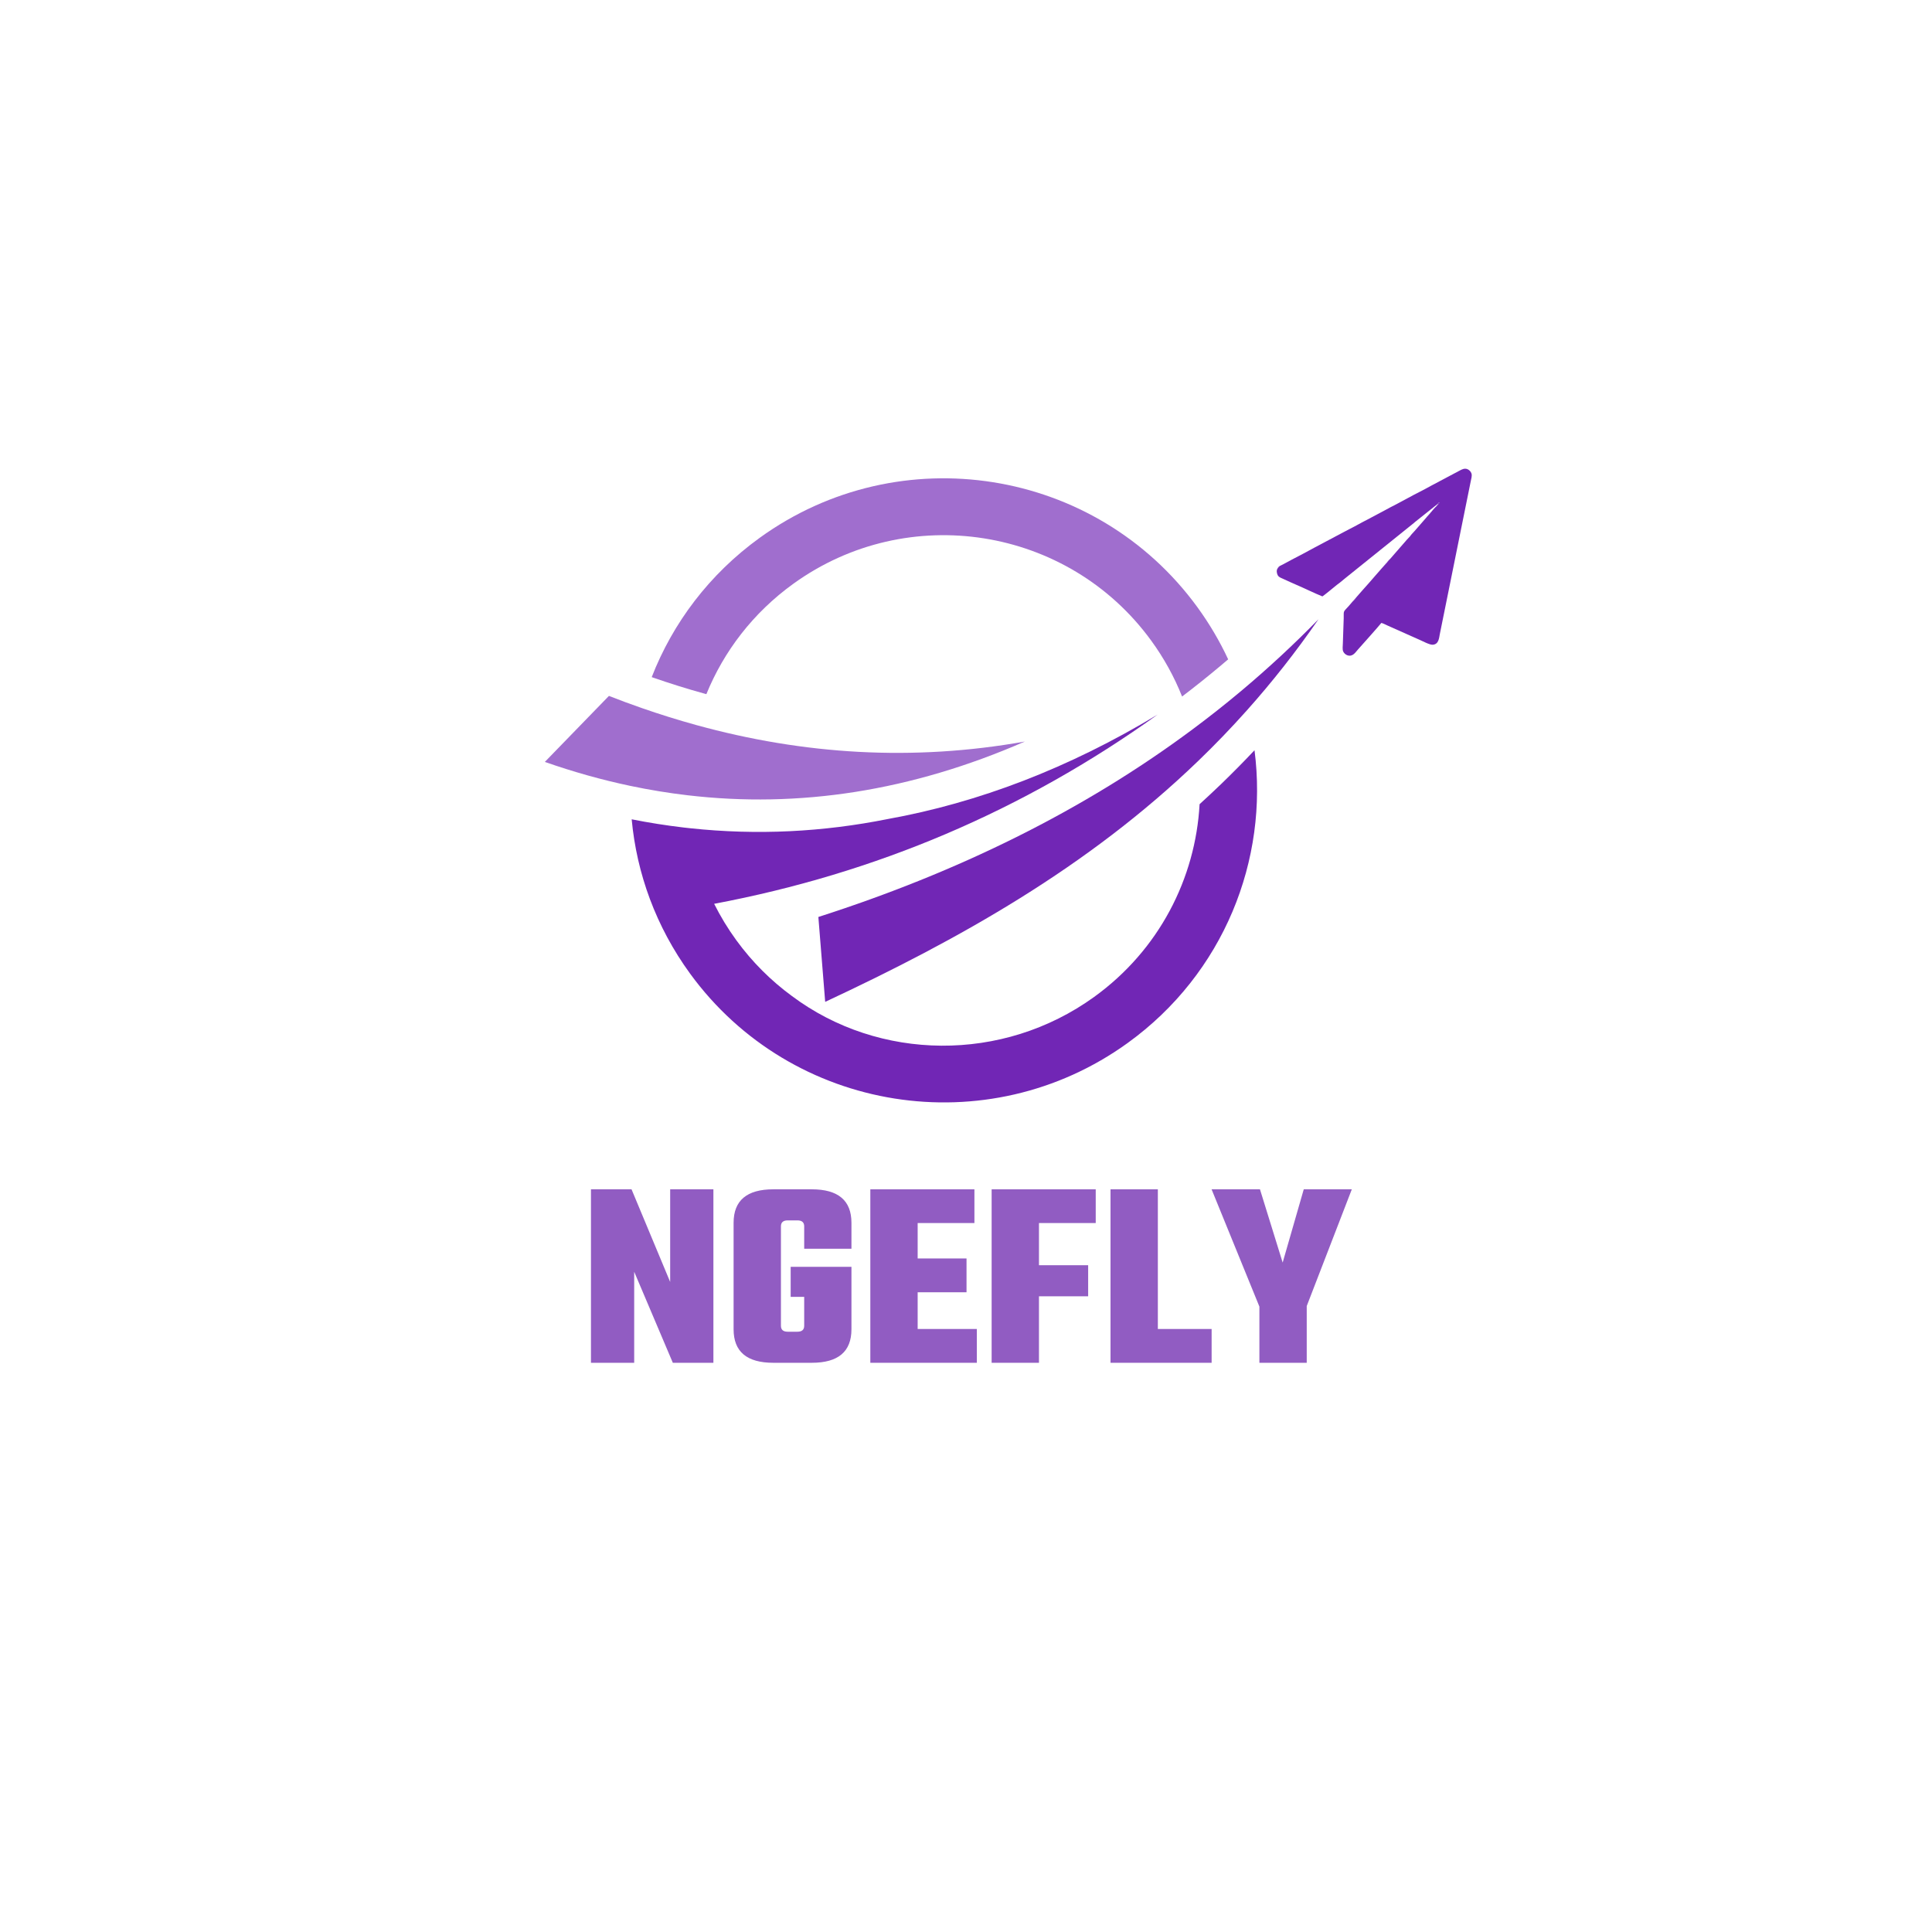
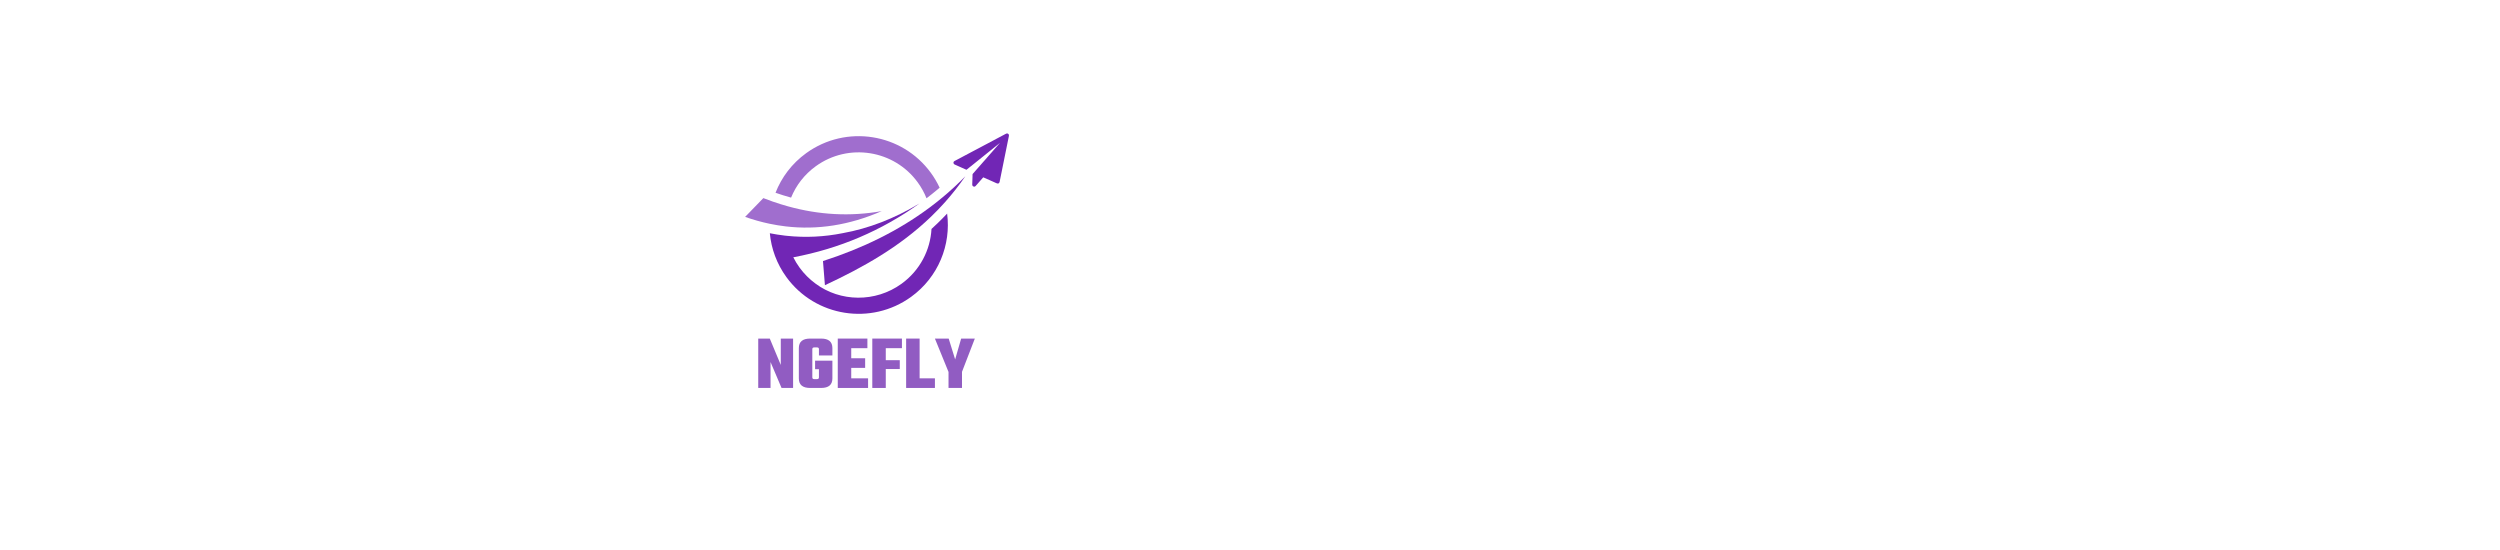
- <svg xmlns="http://www.w3.org/2000/svg" width="500" zoomAndPan="magnify" viewBox="0 0 375 375" height="500" preserveAspectRatio="xMidYMid meet" version="1.0">
+ <svg xmlns="http://www.w3.org/2000/svg" width="500" zoomAndPan="magnify" viewBox="0 0 900 375" height="110" preserveAspectRatio="xMidYMid meet" version="1.0">
  <defs>
    <g />
    <clipPath id="ba5ea730e3">
      <path d="M 105.711 135 L 199 135 L 199 156 L 105.711 156 Z M 105.711 135 " clip-rule="nonzero" />
    </clipPath>
    <clipPath id="af1a152fa5">
      <path d="M 122 138 L 244 138 L 244 213.977 L 122 213.977 Z M 122 138 " clip-rule="nonzero" />
    </clipPath>
    <clipPath id="781b0551ed">
      <path d="M 247 90.977 L 285.711 90.977 L 285.711 128 L 247 128 Z M 247 90.977 " clip-rule="nonzero" />
    </clipPath>
  </defs>
  <path fill="#7126b5" d="M 158.844 177.984 C 185.855 169.32 210.234 157.383 231.48 141.562 C 234.68 139.18 237.805 136.715 240.859 134.156 C 246.094 129.766 251.117 125.117 255.922 120.191 C 251.516 126.574 246.863 132.461 241.988 137.918 C 238.938 141.336 235.801 144.586 232.586 147.684 C 211.051 168.438 186.07 182.359 160.168 194.461 L 158.844 177.988 Z M 158.844 177.984 " fill-opacity="1" fill-rule="evenodd" />
  <g clip-path="url(#ba5ea730e3)">
    <path fill="#a06ece" d="M 198.926 143.93 C 176.863 153.566 155.043 156.898 133.445 154.359 C 129.742 153.926 126.051 153.32 122.359 152.543 C 116.809 151.375 111.273 149.82 105.754 147.887 L 118.195 135.074 C 120.297 135.898 122.402 136.68 124.516 137.414 C 128.031 138.641 131.559 139.742 135.098 140.719 C 155.93 146.465 177.184 147.809 198.926 143.93 Z M 198.926 143.93 " fill-opacity="1" fill-rule="evenodd" />
  </g>
  <g clip-path="url(#af1a152fa5)">
    <path fill="#7126b5" d="M 138.617 175.43 C 139.832 177.859 141.262 180.223 142.914 182.492 C 146.02 186.758 149.684 190.383 153.73 193.344 C 170.602 205.949 194.598 206.348 212.379 193.5 C 224.996 184.387 232.047 170.473 232.84 156.094 C 234.234 154.824 235.617 153.531 236.988 152.215 C 239.211 150.07 241.383 147.871 243.5 145.621 C 246.25 166.891 237.543 188.961 218.887 202.438 C 191.703 222.074 153.664 216.047 133.941 188.973 C 127.297 179.848 123.578 169.496 122.609 159.027 C 125.949 159.691 129.32 160.223 132.703 160.621 C 133.129 160.672 133.555 160.719 133.98 160.762 C 146.992 162.156 159.766 161.484 172.246 158.988 C 189.98 155.793 207.473 149.082 224.703 138.695 C 198.609 157.395 169.961 169.527 138.617 175.43 Z M 138.617 175.43 " fill-opacity="1" fill-rule="evenodd" />
  </g>
  <path fill="#a06ece" d="M 223.438 124.328 C 207.309 102.188 176.203 97.258 153.973 113.316 C 146.16 118.957 140.484 126.441 137.105 134.734 C 137 134.707 136.895 134.676 136.789 134.648 C 133.359 133.703 129.965 132.637 126.605 131.469 C 126.566 131.453 126.531 131.441 126.496 131.43 C 130.582 120.945 137.645 111.473 147.465 104.383 C 174.648 84.742 212.688 90.773 232.41 117.848 C 234.766 121.086 236.758 124.477 238.387 127.977 C 237.855 128.43 237.32 128.883 236.785 129.332 C 234.383 131.344 231.934 133.301 229.441 135.195 C 227.941 131.418 225.945 127.766 223.438 124.328 Z M 223.438 124.328 " fill-opacity="1" fill-rule="evenodd" />
  <g clip-path="url(#781b0551ed)">
    <path fill="#7126b5" d="M 248.457 109.828 L 248.383 109.906 C 248.215 110.074 248.195 110.039 248.031 110.266 L 247.98 110.336 C 247.695 110.703 247.836 111.395 248.039 111.707 C 248.281 112.07 248.688 112.188 249.164 112.406 C 249.988 112.785 250.84 113.176 251.668 113.531 C 253.324 114.238 255.012 115.094 256.676 115.762 C 256.852 115.688 259.066 113.871 259.477 113.531 C 259.664 113.375 259.84 113.266 260.035 113.113 C 260.418 112.812 260.73 112.527 261.125 112.219 L 274.398 101.543 L 274.711 101.27 C 274.777 101.207 274.719 101.254 274.797 101.203 L 279.137 97.746 C 279.16 97.555 279.074 97.668 279.426 97.508 C 279.344 97.688 279.23 97.777 279.121 97.91 L 278.773 98.297 C 278.559 98.438 277.887 99.266 277.695 99.488 L 277.516 99.746 C 277.438 99.82 277.461 99.801 277.402 99.871 L 276.945 100.355 C 276.941 100.348 276.926 100.371 276.918 100.379 C 276.395 100.973 275.852 101.617 275.324 102.211 C 275.055 102.512 274.781 102.832 274.52 103.129 C 274.293 103.391 273.914 103.758 273.746 104.016 C 273.648 104.215 273.715 104.066 273.57 104.227 L 273.043 104.789 L 269.875 108.426 L 269.094 109.32 L 269.082 109.301 C 269.043 109.371 269.031 109.41 268.988 109.469 L 268.301 110.191 C 267.438 111.152 266.648 112.098 265.797 113.062 C 264.953 114.023 264.09 114.961 263.273 115.918 C 263.141 116.16 262.699 116.656 262.492 116.812 C 262.23 117.098 262.016 117.391 261.75 117.676 C 260.594 118.902 260.859 118.547 260.812 120.031 L 260.648 124.895 C 260.633 125.352 260.543 126.027 260.699 126.414 C 260.832 126.746 261.172 127.078 261.543 127.199 C 262.609 127.543 263.137 126.535 263.566 126.086 C 263.84 125.797 267.949 121.168 268.117 120.91 C 268.414 120.965 269.082 121.309 269.402 121.453 L 273.082 123.094 C 273.906 123.449 274.719 123.832 275.523 124.18 C 276.07 124.418 277.504 125.184 278.082 125.145 C 279.273 125.059 279.309 123.867 279.477 123.031 L 281.273 114.164 C 282.078 110.191 282.879 106.273 283.668 102.316 L 285.465 93.438 C 285.551 93.008 285.754 92.355 285.617 91.918 C 285.508 91.555 285.168 91.18 284.773 91.043 C 284.227 90.859 283.758 91.113 283.402 91.297 L 277.754 94.293 C 277.004 94.707 276.266 95.113 275.5 95.496 C 274.039 96.223 272.477 97.125 270.996 97.891 C 270.273 98.262 269.453 98.672 268.738 99.082 L 265.344 100.887 C 264.227 101.441 263.047 102.145 261.977 102.668 C 261.602 102.852 261.219 103.062 260.832 103.27 L 255.211 106.25 C 253.828 106.992 252.059 107.969 250.703 108.645 C 249.945 109.02 249.195 109.504 248.453 109.828 Z M 248.457 109.828 " fill-opacity="1" fill-rule="evenodd" />
  </g>
  <path fill="#7126b5" d="M 279.141 97.746 C 279.113 97.895 279.086 97.91 278.988 98.004 C 278.852 98.141 278.863 98.145 278.777 98.297 L 279.121 97.91 C 279.234 97.773 279.348 97.688 279.43 97.504 C 279.078 97.668 279.164 97.551 279.141 97.746 Z M 279.141 97.746 " fill-opacity="1" fill-rule="evenodd" />
  <path fill="#7126b5" d="M 262.496 116.812 C 262.703 116.656 263.141 116.16 263.273 115.918 L 262.676 116.594 C 262.551 116.734 262.586 116.648 262.496 116.812 Z M 262.496 116.812 " fill-opacity="1" fill-rule="evenodd" />
  <path fill="#7126b5" d="M 276.918 100.379 C 276.93 100.371 276.945 100.348 276.949 100.355 L 277.406 99.871 C 277.465 99.801 277.441 99.82 277.516 99.746 L 277.699 99.488 C 277.613 99.547 277.688 99.461 277.59 99.586 L 277.117 100.141 C 276.996 100.285 277.008 100.215 276.918 100.379 Z M 276.918 100.379 " fill-opacity="1" fill-rule="evenodd" />
  <path fill="#7126b5" d="M 268.305 110.191 L 268.992 109.469 C 269.035 109.41 269.047 109.371 269.086 109.305 C 269.004 109.359 269.051 109.309 268.98 109.402 L 268.309 110.191 Z M 268.305 110.191 " fill-opacity="1" fill-rule="evenodd" />
  <path fill="#7126b5" d="M 269.094 109.324 L 269.879 108.426 C 269.668 108.582 269.219 109.109 269.094 109.324 Z M 269.094 109.324 " fill-opacity="1" fill-rule="evenodd" />
  <path fill="#7126b5" d="M 247.984 110.336 L 248.035 110.266 C 248.199 110.035 248.215 110.074 248.383 109.906 L 248.457 109.824 C 248.344 109.879 248.434 109.82 248.305 109.922 C 248.223 109.984 248.25 109.957 248.18 110.027 C 248.102 110.105 248.043 110.184 247.984 110.336 Z M 247.984 110.336 " fill-opacity="1" fill-rule="evenodd" />
  <path fill="#7126b5" d="M 273.047 104.789 L 273.574 104.227 C 273.715 104.066 273.652 104.215 273.75 104.016 L 273.047 104.793 Z M 273.047 104.789 " fill-opacity="1" fill-rule="evenodd" />
  <path fill="#7126b5" d="M 274.402 101.539 L 274.801 101.199 C 274.723 101.254 274.781 101.203 274.715 101.266 Z M 274.402 101.539 " fill-opacity="1" fill-rule="evenodd" />
  <g fill="#915cc2" fill-opacity="1">
    <g transform="translate(112.6113, 264.517)">
      <g>
        <path d="M 17.469 -33.672 L 25.859 -33.672 L 25.859 0 L 17.984 0 L 10.484 -17.672 L 10.484 0 L 2.094 0 L 2.094 -33.672 L 9.969 -33.672 L 17.469 -15.688 Z M 17.469 -33.672 " />
      </g>
    </g>
  </g>
  <g fill="#915cc2" fill-opacity="1">
    <g transform="translate(140.5626, 264.517)">
      <g>
        <path d="M 24.703 -22.141 L 15.531 -22.141 L 15.531 -26.484 C 15.531 -27.254 15.094 -27.641 14.219 -27.641 L 12.328 -27.641 C 11.453 -27.641 11.016 -27.254 11.016 -26.484 L 11.016 -7.188 C 11.016 -6.414 11.453 -6.031 12.328 -6.031 L 14.219 -6.031 C 15.094 -6.031 15.531 -6.414 15.531 -7.188 L 15.531 -12.797 L 12.906 -12.797 L 12.906 -18.625 L 24.703 -18.625 L 24.703 -6.5 C 24.703 -2.164 22.133 0 17 0 L 9.547 0 C 4.398 0 1.828 -2.164 1.828 -6.5 L 1.828 -27.172 C 1.828 -31.504 4.398 -33.672 9.547 -33.672 L 17 -33.672 C 22.133 -33.672 24.703 -31.504 24.703 -27.172 Z M 24.703 -22.141 " />
      </g>
    </g>
  </g>
  <g fill="#915cc2" fill-opacity="1">
    <g transform="translate(166.8358, 264.517)">
      <g>
        <path d="M 11.281 -6.562 L 22.766 -6.562 L 22.766 0 L 2.094 0 L 2.094 -33.672 L 22.297 -33.672 L 22.297 -27.125 L 11.281 -27.125 L 11.281 -20.25 L 20.766 -20.25 L 20.766 -13.688 L 11.281 -13.688 Z M 11.281 -6.562 " />
      </g>
    </g>
  </g>
  <g fill="#915cc2" fill-opacity="1">
    <g transform="translate(190.382, 264.517)">
      <g>
        <path d="M 22.297 -27.125 L 11.281 -27.125 L 11.281 -18.938 L 20.828 -18.938 L 20.828 -12.906 L 11.281 -12.906 L 11.281 0 L 2.094 0 L 2.094 -33.672 L 22.297 -33.672 Z M 22.297 -27.125 " />
      </g>
    </g>
  </g>
  <g fill="#915cc2" fill-opacity="1">
    <g transform="translate(213.4563, 264.517)">
      <g>
        <path d="M 11.281 -6.562 L 21.719 -6.562 L 21.719 0 L 2.094 0 L 2.094 -33.672 L 11.281 -33.672 Z M 11.281 -6.562 " />
      </g>
    </g>
  </g>
  <g fill="#915cc2" fill-opacity="1">
    <g transform="translate(235.1671, 264.517)">
      <g>
        <path d="M 18.469 0 L 9.281 0 L 9.281 -10.906 L 0 -33.672 L 9.391 -33.672 L 13.797 -19.453 L 17.891 -33.672 L 27.219 -33.672 L 18.469 -11.016 Z M 18.469 0 " />
      </g>
    </g>
  </g>
</svg>
